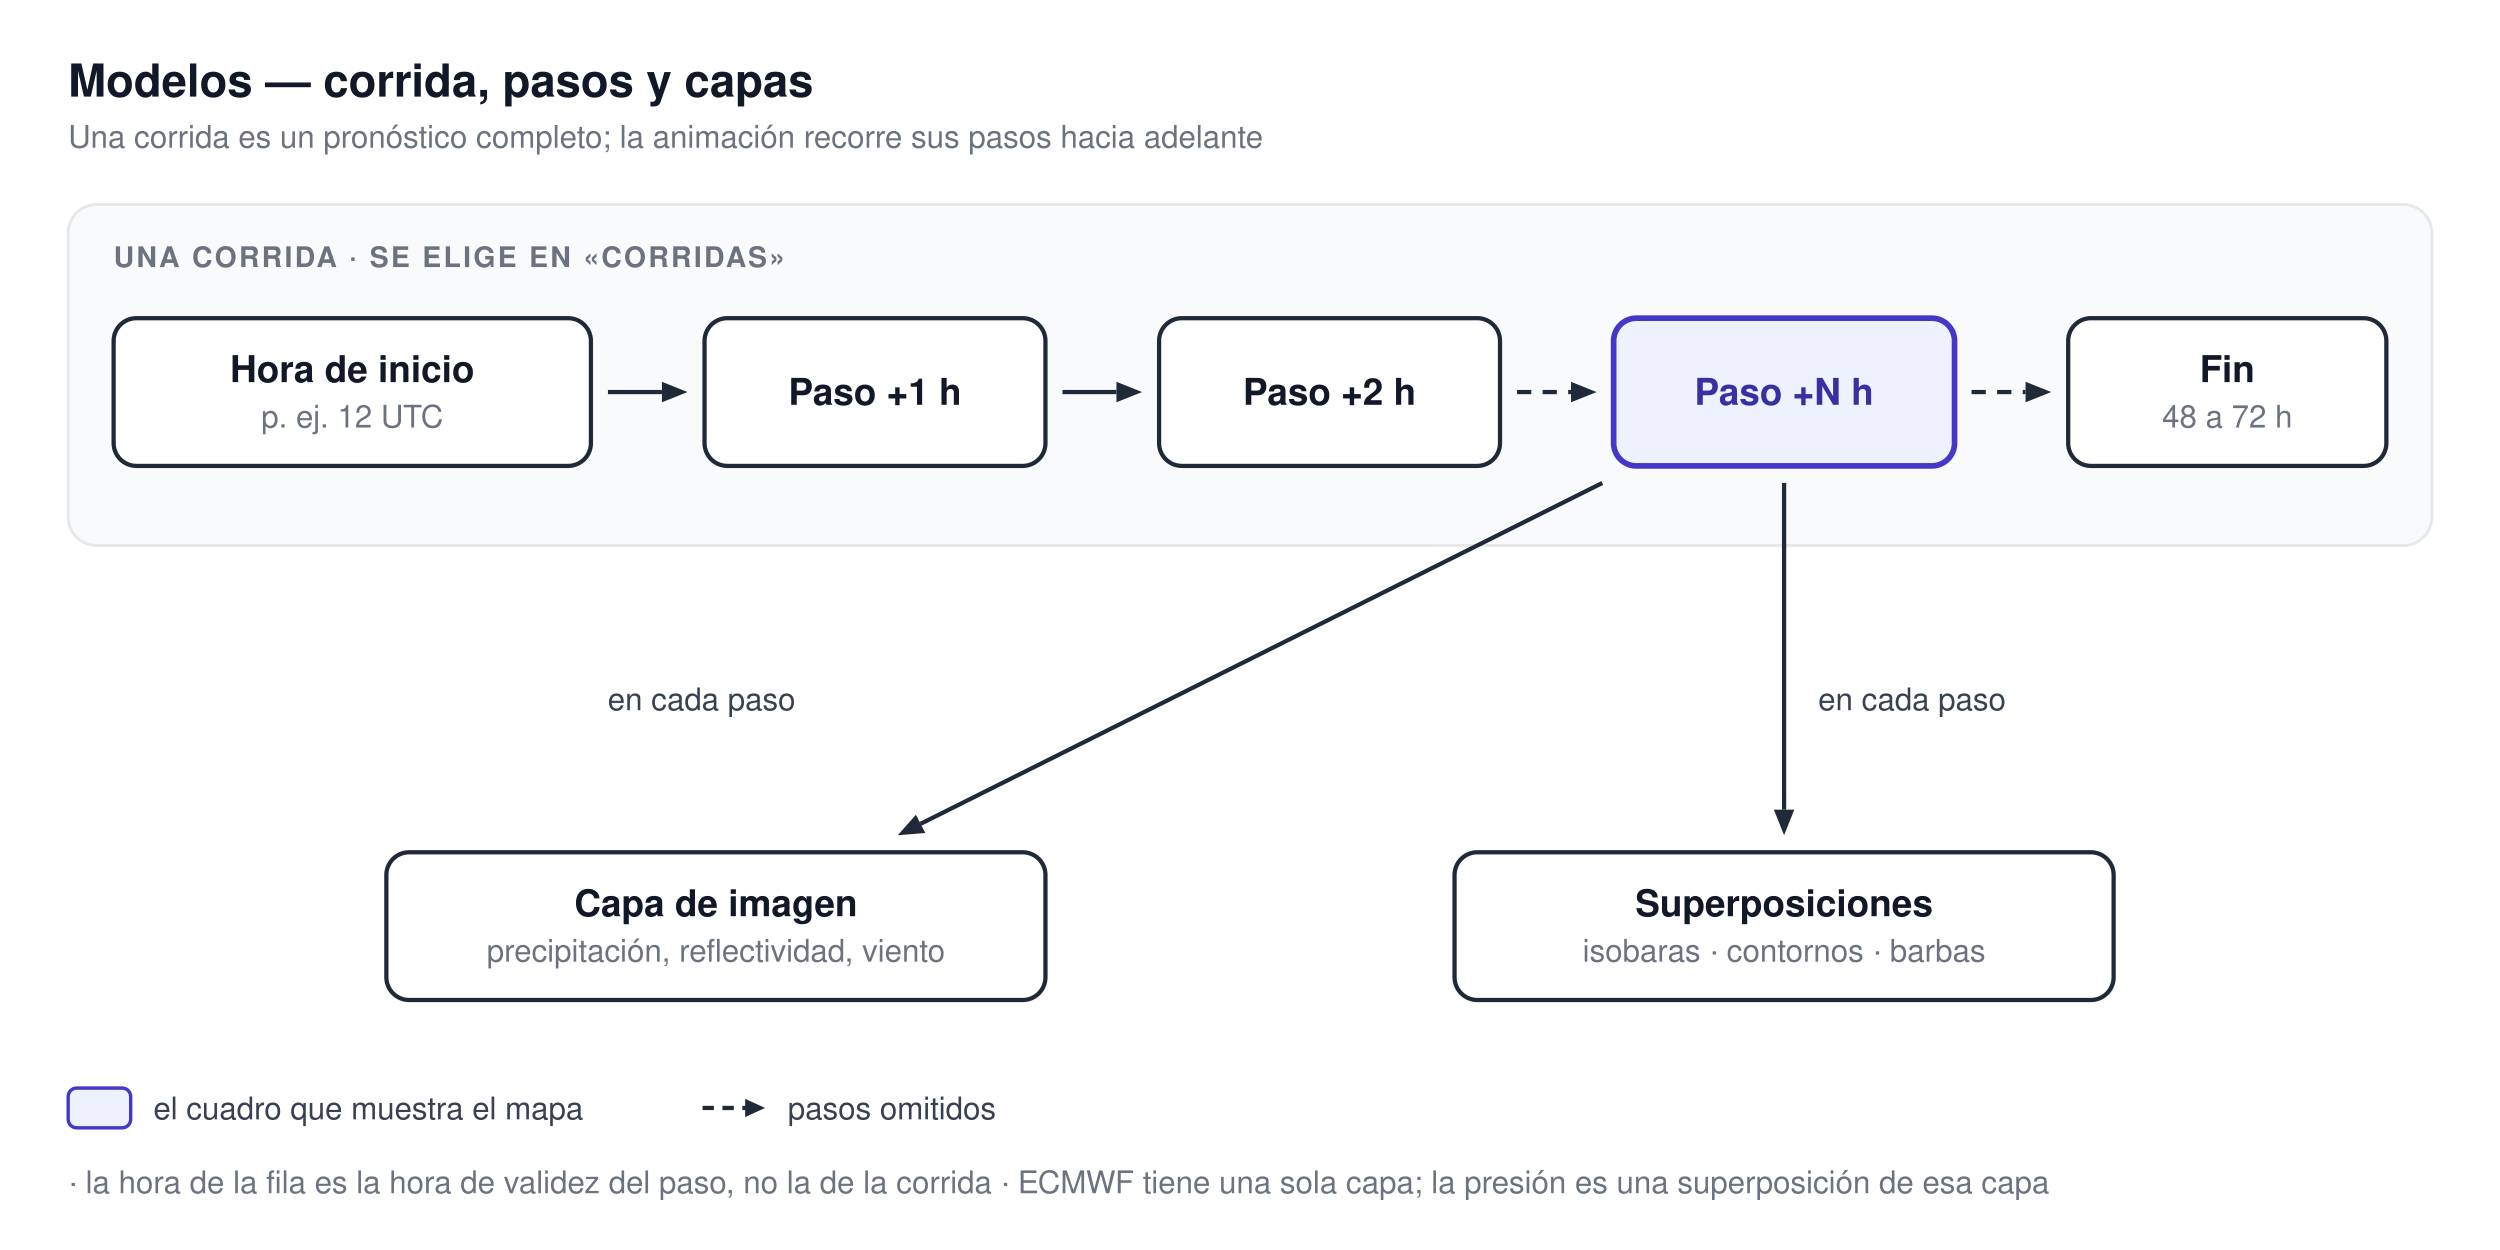
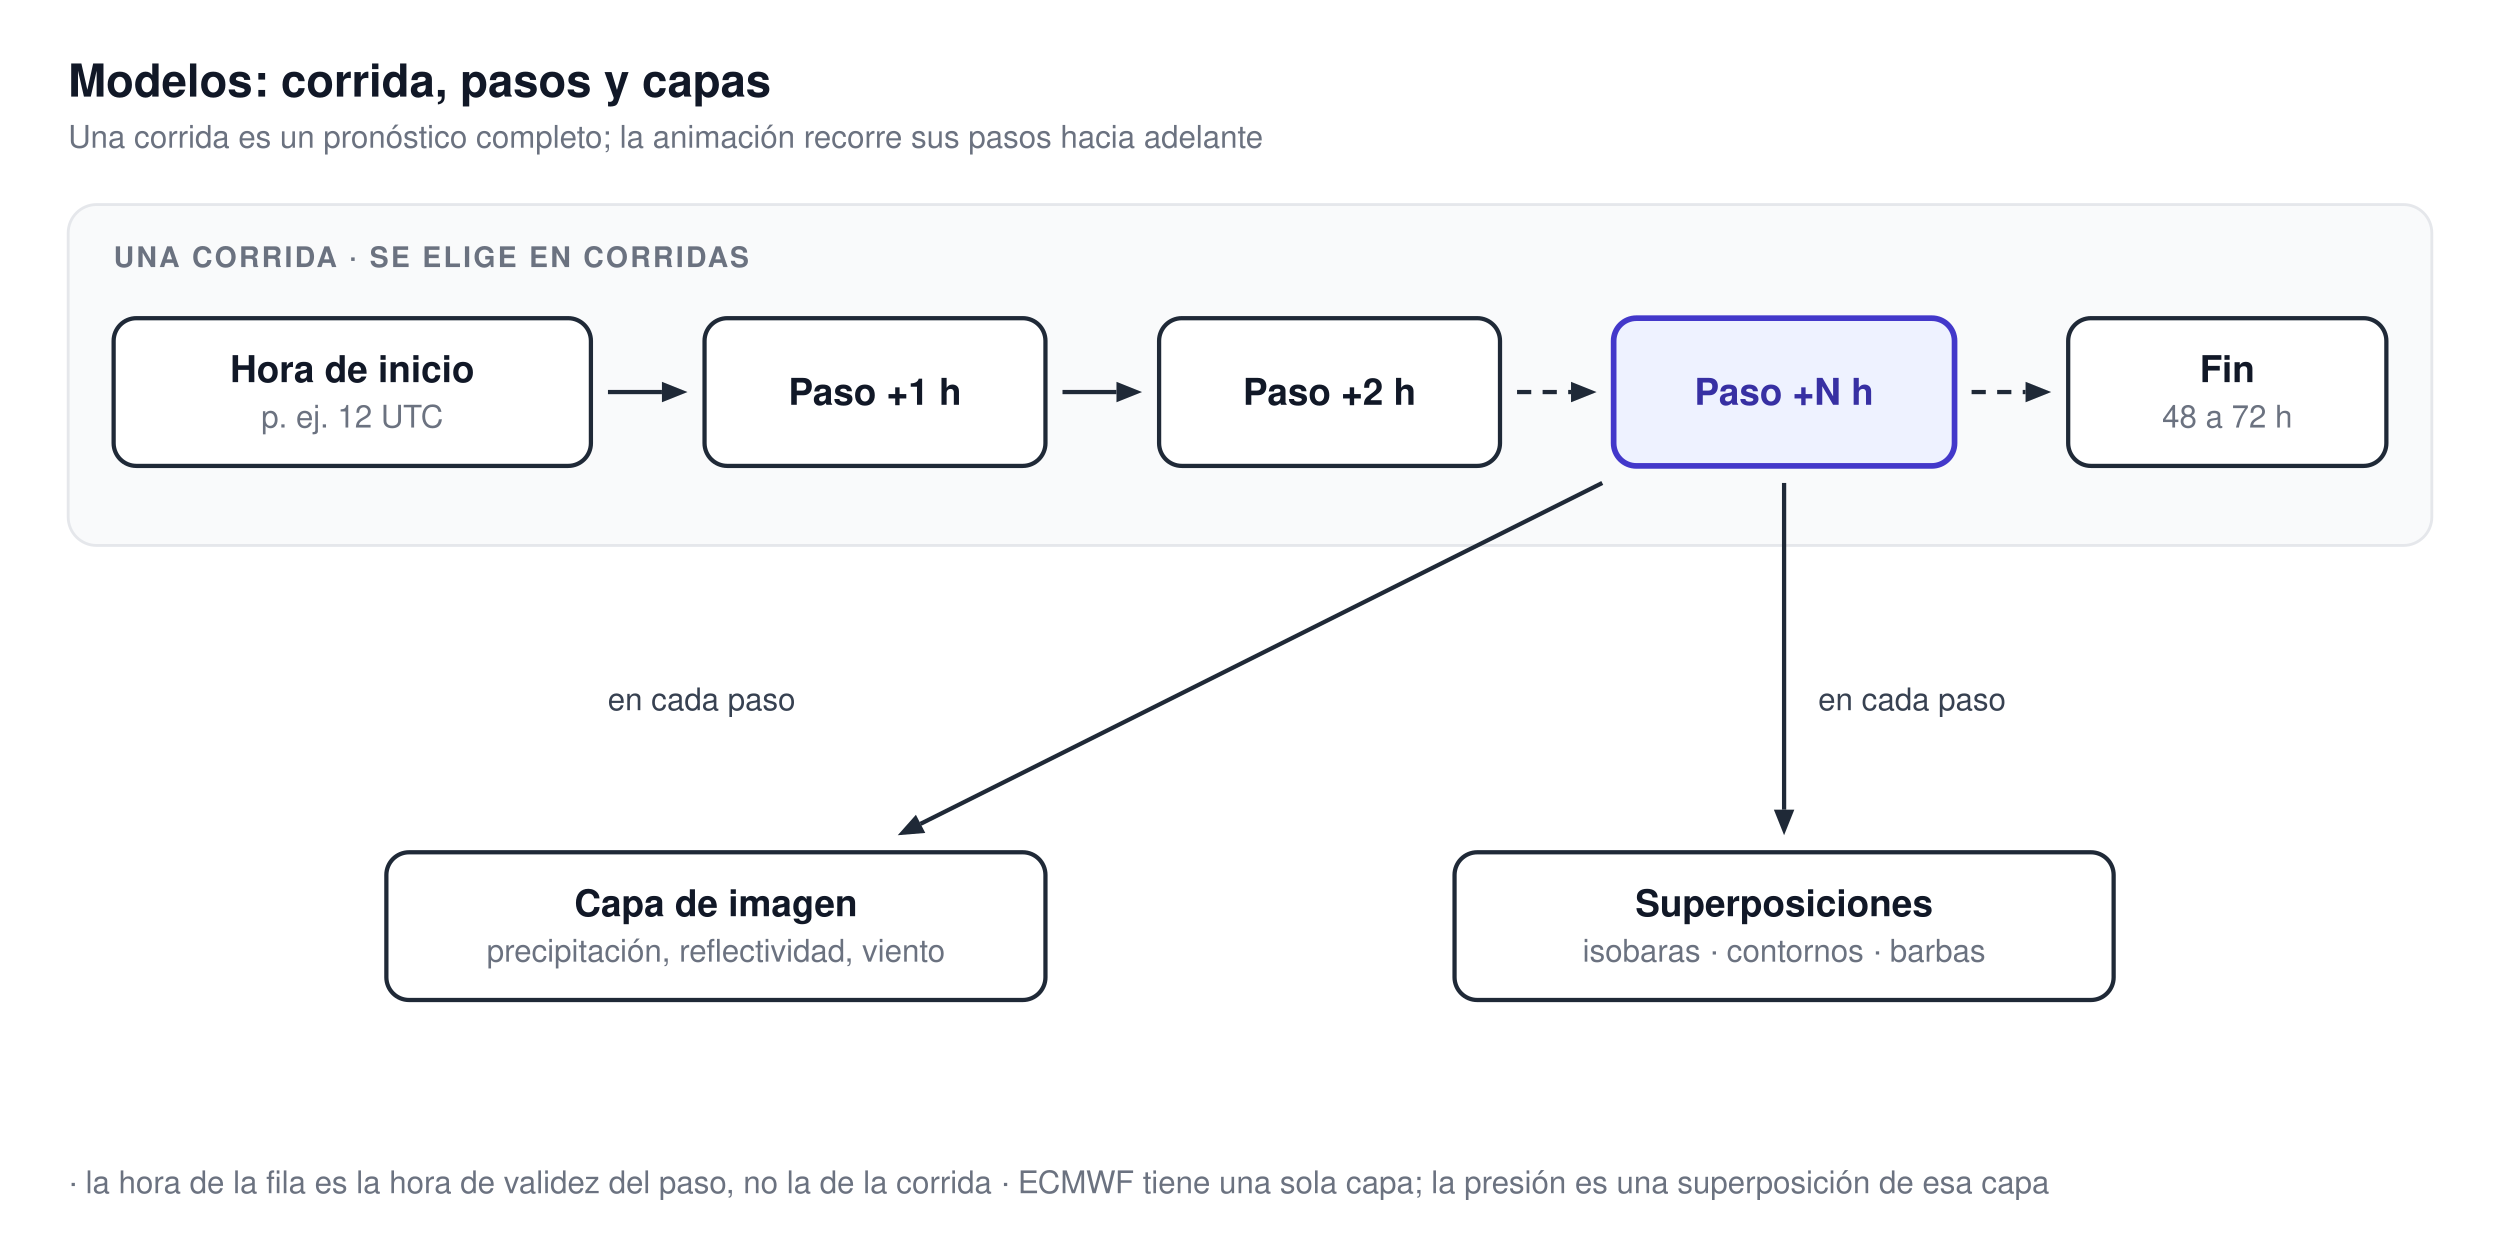
<svg xmlns="http://www.w3.org/2000/svg" viewBox="0 0 880 440" font-family="system-ui, 'Segoe UI', Helvetica, Arial, sans-serif">
  <rect width="880" height="440" fill="#ffffff" />
-   <text x="24" y="34" font-size="16" font-weight="600" fill="#111827">Modelos — corrida, pasos y capas</text>
+   <text x="24" y="34" font-size="16" font-weight="600" fill="#111827">Modelos: corrida, pasos y capas</text>
  <text x="24" y="52" font-size="11" fill="#6b7280">Una corrida es un pronóstico completo; la animación recorre sus pasos hacia adelante</text>
  <rect x="24" y="72" width="832" height="120" rx="10" fill="#f9fafb" stroke="#e5e7eb" />
-   <text x="40" y="94" font-size="10" font-weight="600" letter-spacing="0.08em" fill="#6b7280">UNA CORRIDA · SE ELIGE EN «CORRIDAS»</text>
+   <text x="40" y="94" font-size="10" font-weight="600" letter-spacing="0.08em" fill="#6b7280">UNA CORRIDA · SE ELIGE EN CORRIDAS</text>
  <rect x="40" y="112" width="168" height="52" rx="8" fill="#ffffff" stroke="#1f2937" stroke-width="1.5" />
  <text x="124.0" y="134.5" font-size="13" font-weight="600" fill="#111827" text-anchor="middle">Hora de inicio</text>
  <text x="124.0" y="150.5" font-size="11" fill="#6b7280" text-anchor="middle">p. ej. 12 UTC</text>
  <rect x="248" y="112" width="120" height="52" rx="8" fill="#ffffff" stroke="#1f2937" stroke-width="1.5" />
  <text x="308.0" y="142.5" font-size="13" font-weight="600" fill="#111827" text-anchor="middle">Paso +1 h</text>
  <rect x="408" y="112" width="120" height="52" rx="8" fill="#ffffff" stroke="#1f2937" stroke-width="1.5" />
  <text x="468.0" y="142.5" font-size="13" font-weight="600" fill="#111827" text-anchor="middle">Paso +2 h</text>
  <rect x="568" y="112" width="120" height="52" rx="8" fill="#eef2ff" stroke="#4338ca" stroke-width="2" />
  <text x="628.0" y="142.5" font-size="13" font-weight="600" fill="#3730a3" text-anchor="middle">Paso +N h</text>
  <rect x="728" y="112" width="112" height="52" rx="8" fill="#ffffff" stroke="#1f2937" stroke-width="1.5" />
  <text x="784.0" y="134.5" font-size="13" font-weight="600" fill="#111827" text-anchor="middle">Fin</text>
  <text x="784.0" y="150.5" font-size="11" fill="#6b7280" text-anchor="middle">48 a 72 h</text>
  <rect x="136" y="300" width="232" height="52" rx="8" fill="#ffffff" stroke="#1f2937" stroke-width="1.5" />
  <text x="252.0" y="322.5" font-size="13" font-weight="600" fill="#111827" text-anchor="middle">Capa de imagen</text>
  <text x="252.0" y="338.5" font-size="11" fill="#6b7280" text-anchor="middle">precipitación, reflectividad, viento</text>
  <rect x="512" y="300" width="232" height="52" rx="8" fill="#ffffff" stroke="#1f2937" stroke-width="1.5" />
  <text x="628.0" y="322.5" font-size="13" font-weight="600" fill="#111827" text-anchor="middle">Superposiciones</text>
  <text x="628.0" y="338.5" font-size="11" fill="#6b7280" text-anchor="middle">isobaras · contornos · barbas</text>
  <line x1="214.0" y1="138.0" x2="233.0" y2="138.0" stroke="#1f2937" stroke-width="1.5" />
  <polygon points="242.0,138.0 233.0,141.6 233.0,134.4" fill="#1f2937" />
  <line x1="374.0" y1="138.0" x2="393.0" y2="138.0" stroke="#1f2937" stroke-width="1.5" />
  <polygon points="402.0,138.0 393.0,141.6 393.0,134.4" fill="#1f2937" />
  <line x1="534.0" y1="138.0" x2="553.0" y2="138.0" stroke="#1f2937" stroke-width="1.5" stroke-dasharray="5 4" />
  <polygon points="562.0,138.0 553.0,141.6 553.0,134.4" fill="#1f2937" />
  <line x1="694.0" y1="138.0" x2="713.0" y2="138.0" stroke="#1f2937" stroke-width="1.5" stroke-dasharray="5 4" />
  <polygon points="722.0,138.0 713.0,141.6 713.0,134.4" fill="#1f2937" />
  <line x1="564.0" y1="170.0" x2="324.0" y2="290.0" stroke="#1f2937" stroke-width="1.5" />
  <polygon points="316.0,294.0 322.4,286.8 325.7,293.2" fill="#1f2937" />
  <text x="280.0" y="250.0" font-size="11" fill="#374151" text-anchor="end">en cada paso</text>
  <line x1="628.0" y1="170.0" x2="628.0" y2="285.0" stroke="#1f2937" stroke-width="1.5" />
  <polygon points="628.0,294.0 624.4,285.0 631.6,285.0" fill="#1f2937" />
  <text x="640.0" y="250.0" font-size="11" fill="#374151" text-anchor="start">en cada paso</text>
-   <rect x="24.0" y="383" width="22" height="14" rx="3" fill="#eef2ff" stroke="#4338ca" stroke-width="1.2" />
-   <text x="54.0" y="394" font-size="11" fill="#374151">el cuadro que muestra el mapa</text>
-   <line x1="247.3" y1="390" x2="263.3" y2="390" stroke="#1f2937" stroke-width="1.5" stroke-dasharray="4 3" />
-   <polygon points="269.3,390 262.3,386.8 262.3,393.2" fill="#1f2937" />
-   <text x="277.3" y="394" font-size="11" fill="#374151">pasos omitidos</text>
  <text x="24" y="420" font-size="11" fill="#6b7280">· la hora de la fila es la hora de validez del paso, no la de la corrida · ECMWF tiene una sola capa; la presión es una superposición de esa capa</text>
</svg>
